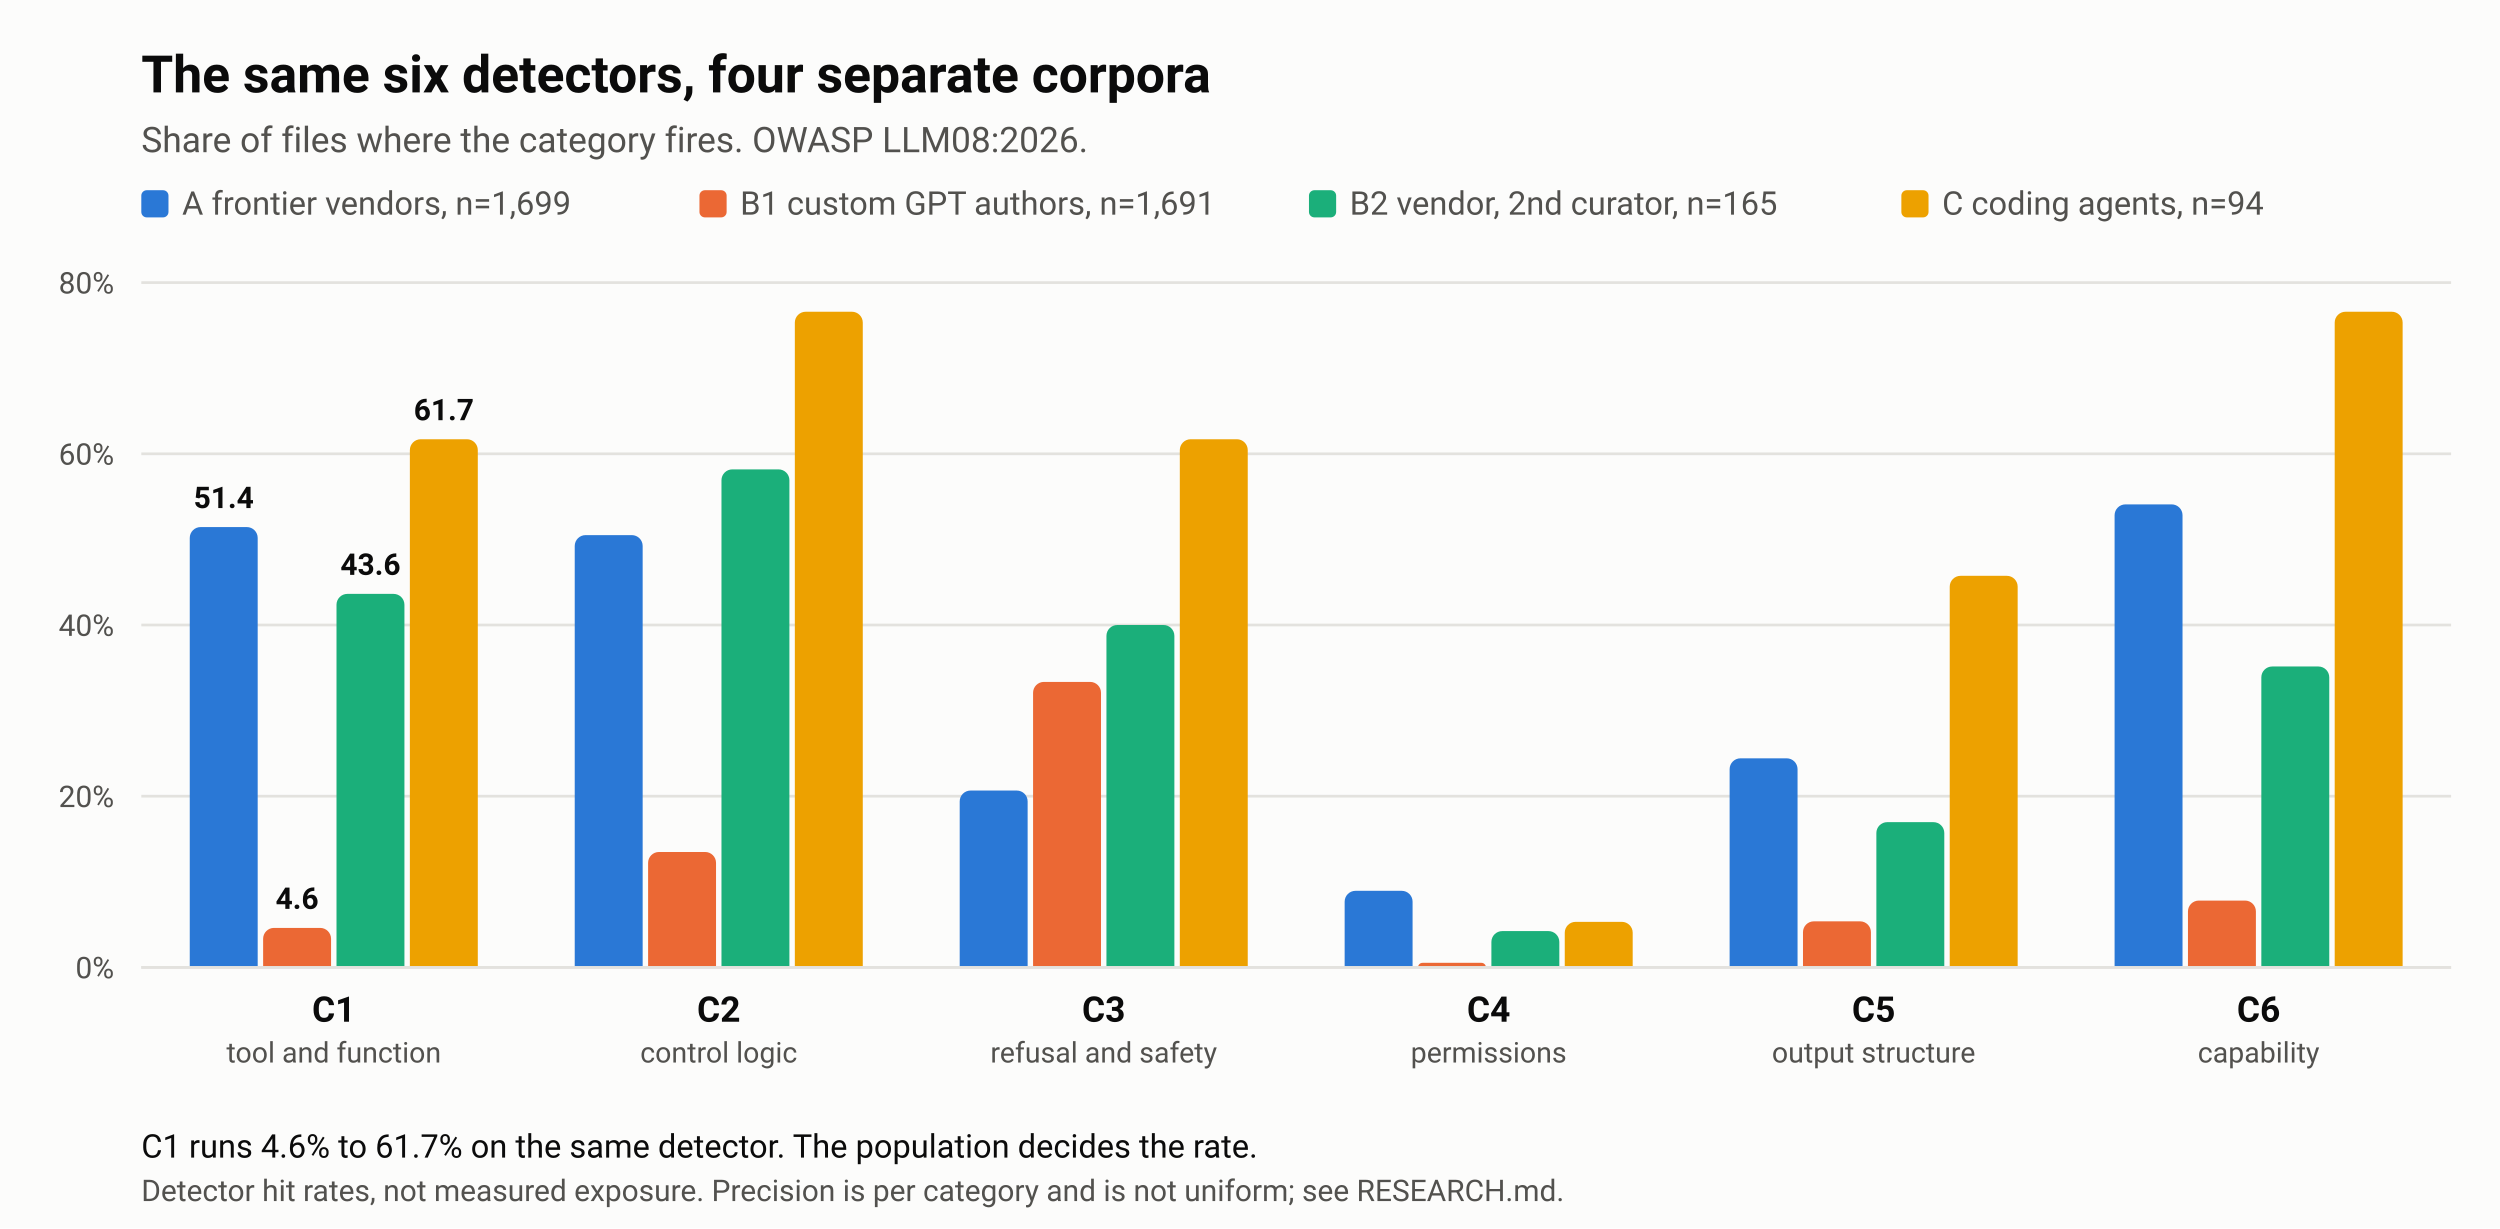
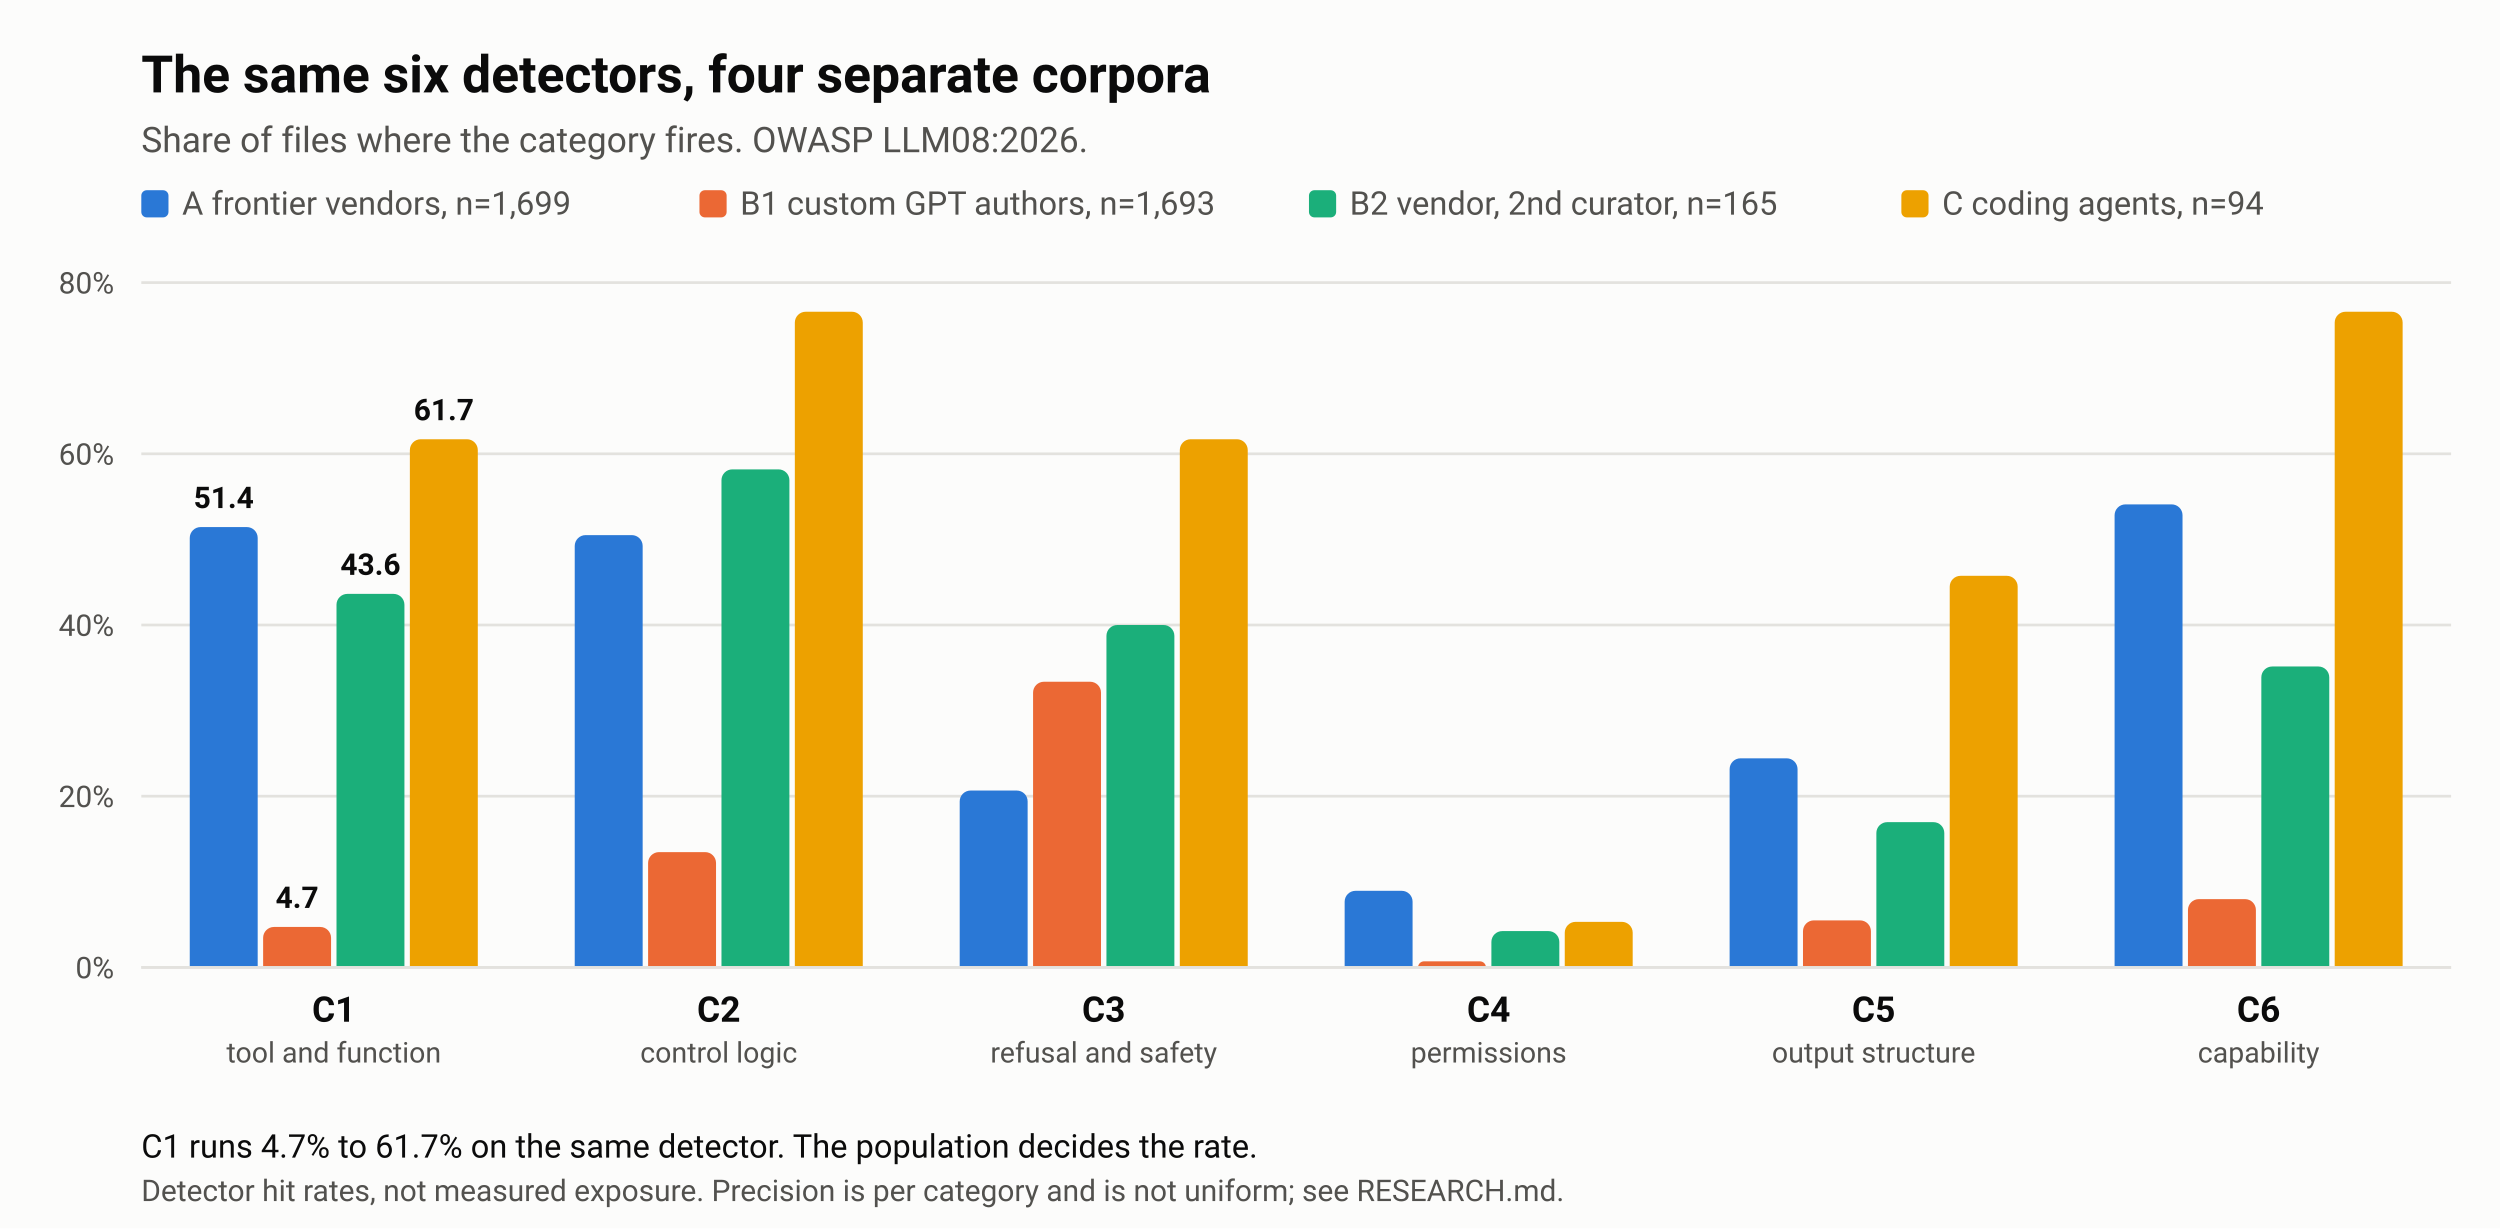
<svg xmlns="http://www.w3.org/2000/svg" width="920" height="452" viewBox="0 0 920 452" role="img" aria-label="Detector hit rates for six hidden context categories across four corpora">
  <rect width="920" height="452" fill="#fcfcfb" />
  <g font-family="system-ui, -apple-system, 'Segoe UI', Roboto, Helvetica, Arial, sans-serif">
    <text x="52" y="34" font-size="19" font-weight="600" fill="#0b0b0b">The same six detectors, four separate corpora</text>
    <text x="52" y="56" font-size="13" fill="#52514e">Share of files where the category fires. OWASP LLM08:2026.</text>
    <rect x="52" y="70" width="10" height="10" rx="2" fill="#2a78d6" />
    <text x="67" y="79" font-size="12" fill="#52514e">A  frontier vendors, n=1,699</text>
    <rect x="257.4" y="70" width="10" height="10" rx="2" fill="#eb6834" />
-     <text x="272.4" y="79" font-size="12" fill="#52514e">B1  custom GPT authors, n=1,691</text>
+     <text x="272.4" y="79" font-size="12" fill="#52514e">B1  custom GPT authors, n=1,693</text>
    <rect x="481.7" y="70" width="10" height="10" rx="2" fill="#1baf7a" />
    <text x="496.7" y="79" font-size="12" fill="#52514e">B2  vendor, 2nd curator, n=165</text>
    <rect x="699.7" y="70" width="10" height="10" rx="2" fill="#eda100" />
    <text x="714.7" y="79" font-size="12" fill="#52514e">C  coding agents, n=94</text>
    <line x1="52" y1="356.00" x2="902" y2="356.00" stroke="#e3e2de" stroke-width="1" />
    <text x="42" y="360.00" font-size="11" text-anchor="end" fill="#52514e">0%</text>
    <line x1="52" y1="293.00" x2="902" y2="293.00" stroke="#e3e2de" stroke-width="1" />
    <text x="42" y="297.00" font-size="11" text-anchor="end" fill="#52514e">20%</text>
    <line x1="52" y1="230.00" x2="902" y2="230.00" stroke="#e3e2de" stroke-width="1" />
    <text x="42" y="234.00" font-size="11" text-anchor="end" fill="#52514e">40%</text>
    <line x1="52" y1="167.00" x2="902" y2="167.00" stroke="#e3e2de" stroke-width="1" />
    <text x="42" y="171.00" font-size="11" text-anchor="end" fill="#52514e">60%</text>
    <line x1="52" y1="104.00" x2="902" y2="104.00" stroke="#e3e2de" stroke-width="1" />
    <text x="42" y="108.00" font-size="11" text-anchor="end" fill="#52514e">80%</text>
    <path d="M69.83,356.00V197.96A4.00,4.00 0 0 1 73.83,193.96H90.83A4.00,4.00 0 0 1 94.83,197.96V356.00Z" fill="#2a78d6" />
    <text x="82.33" y="186.96" font-size="11" font-weight="600" text-anchor="middle" fill="#0b0b0b">51.4</text>
-     <path d="M96.83,356.00V345.47A4.00,4.00 0 0 1 100.83,341.47H117.83A4.00,4.00 0 0 1 121.83,345.47V356.00Z" fill="#eb6834" />
-     <text x="109.33" y="334.47" font-size="11" font-weight="600" text-anchor="middle" fill="#0b0b0b">4.6</text>
+     <path d="M96.83,356.00V345.12A4.00,4.00 0 0 1 100.83,341.12H117.83A4.00,4.00 0 0 1 121.83,345.12V356.00Z" fill="#eb6834" />
+     <text x="109.33" y="334.12" font-size="11" font-weight="600" text-anchor="middle" fill="#0b0b0b">4.7</text>
    <path d="M123.83,356.00V222.55A4.00,4.00 0 0 1 127.83,218.55H144.83A4.00,4.00 0 0 1 148.83,222.55V356.00Z" fill="#1baf7a" />
    <text x="136.33" y="211.55" font-size="11" font-weight="600" text-anchor="middle" fill="#0b0b0b">43.6</text>
    <path d="M150.83,356.00V165.64A4.00,4.00 0 0 1 154.83,161.64H171.83A4.00,4.00 0 0 1 175.83,165.64V356.00Z" fill="#eda100" />
    <text x="163.33" y="154.64" font-size="11" font-weight="600" text-anchor="middle" fill="#0b0b0b">61.7</text>
    <text x="122.83" y="376" font-size="13" font-weight="600" text-anchor="middle" fill="#0b0b0b">C1</text>
    <text x="122.83" y="391" font-size="10.5" text-anchor="middle" fill="#52514e">tool and function</text>
    <path d="M211.50,356.00V200.92A4.00,4.00 0 0 1 215.50,196.92H232.50A4.00,4.00 0 0 1 236.50,200.92V356.00Z" fill="#2a78d6" />
-     <path d="M238.50,356.00V317.53A4.00,4.00 0 0 1 242.50,313.53H259.50A4.00,4.00 0 0 1 263.50,317.53V356.00Z" fill="#eb6834" />
+     <path d="M238.50,356.00V317.58A4.00,4.00 0 0 1 242.50,313.58H259.50A4.00,4.00 0 0 1 263.50,317.58V356.00Z" fill="#eb6834" />
    <path d="M265.50,356.00V176.73A4.00,4.00 0 0 1 269.50,172.73H286.50A4.00,4.00 0 0 1 290.50,176.73V356.00Z" fill="#1baf7a" />
    <path d="M292.50,356.00V118.72A4.00,4.00 0 0 1 296.50,114.72H313.50A4.00,4.00 0 0 1 317.50,118.72V356.00Z" fill="#eda100" />
    <text x="264.50" y="376" font-size="13" font-weight="600" text-anchor="middle" fill="#0b0b0b">C2</text>
    <text x="264.50" y="391" font-size="10.5" text-anchor="middle" fill="#52514e">control logic</text>
    <path d="M353.17,356.00V294.92A4.00,4.00 0 0 1 357.17,290.92H374.17A4.00,4.00 0 0 1 378.17,294.92V356.00Z" fill="#2a78d6" />
-     <path d="M380.17,356.00V254.94A4.00,4.00 0 0 1 384.17,250.94H401.17A4.00,4.00 0 0 1 405.17,254.94V356.00Z" fill="#eb6834" />
+     <path d="M380.17,356.00V254.88A4.00,4.00 0 0 1 384.17,250.88H401.17A4.00,4.00 0 0 1 405.17,254.88V356.00Z" fill="#eb6834" />
    <path d="M407.17,356.00V234.00A4.00,4.00 0 0 1 411.17,230.00H428.17A4.00,4.00 0 0 1 432.17,234.00V356.00Z" fill="#1baf7a" />
    <path d="M434.17,356.00V165.64A4.00,4.00 0 0 1 438.17,161.64H455.17A4.00,4.00 0 0 1 459.17,165.64V356.00Z" fill="#eda100" />
    <text x="406.17" y="376" font-size="13" font-weight="600" text-anchor="middle" fill="#0b0b0b">C3</text>
    <text x="406.17" y="391" font-size="10.5" text-anchor="middle" fill="#52514e">refusal and safety</text>
    <path d="M494.83,356.00V331.82A4.00,4.00 0 0 1 498.83,327.82H515.83A4.00,4.00 0 0 1 519.83,331.82V356.00Z" fill="#2a78d6" />
-     <path d="M521.83,356.00V356.00A1.68,1.68 0 0 1 523.51,354.32H545.16A1.68,1.68 0 0 1 546.83,356.00V356.00Z" fill="#eb6834" />
+     <path d="M521.83,356.00V356.00A2.23,2.23 0 0 1 524.07,353.77H544.60A2.23,2.23 0 0 1 546.83,356.00V356.00Z" fill="#eb6834" />
    <path d="M548.83,356.00V346.64A4.00,4.00 0 0 1 552.83,342.64H569.83A4.00,4.00 0 0 1 573.83,346.64V356.00Z" fill="#1baf7a" />
    <path d="M575.83,356.00V343.24A4.00,4.00 0 0 1 579.83,339.24H596.83A4.00,4.00 0 0 1 600.83,343.24V356.00Z" fill="#eda100" />
    <text x="547.83" y="376" font-size="13" font-weight="600" text-anchor="middle" fill="#0b0b0b">C4</text>
    <text x="547.83" y="391" font-size="10.5" text-anchor="middle" fill="#52514e">permissions</text>
    <path d="M636.50,356.00V283.06A4.00,4.00 0 0 1 640.50,279.06H657.50A4.00,4.00 0 0 1 661.50,283.06V356.00Z" fill="#2a78d6" />
-     <path d="M663.50,356.00V343.05A4.00,4.00 0 0 1 667.50,339.05H684.50A4.00,4.00 0 0 1 688.50,343.05V356.00Z" fill="#eb6834" />
+     <path d="M663.50,356.00V342.70A4.00,4.00 0 0 1 667.50,338.70H684.50A4.00,4.00 0 0 1 688.50,342.70V356.00Z" fill="#eb6834" />
    <path d="M690.50,356.00V306.55A4.00,4.00 0 0 1 694.50,302.55H711.50A4.00,4.00 0 0 1 715.50,306.55V356.00Z" fill="#1baf7a" />
    <path d="M717.50,356.00V215.90A4.00,4.00 0 0 1 721.50,211.90H738.50A4.00,4.00 0 0 1 742.50,215.90V356.00Z" fill="#eda100" />
    <text x="689.50" y="376" font-size="13" font-weight="600" text-anchor="middle" fill="#0b0b0b">C5</text>
    <text x="689.50" y="391" font-size="10.5" text-anchor="middle" fill="#52514e">output structure</text>
    <path d="M778.17,356.00V189.61A4.00,4.00 0 0 1 782.17,185.61H799.17A4.00,4.00 0 0 1 803.17,189.61V356.00Z" fill="#2a78d6" />
-     <path d="M805.17,356.00V335.41A4.00,4.00 0 0 1 809.17,331.41H826.17A4.00,4.00 0 0 1 830.17,335.41V356.00Z" fill="#eb6834" />
+     <path d="M805.17,356.00V334.88A4.00,4.00 0 0 1 809.17,330.88H826.17A4.00,4.00 0 0 1 830.17,334.88V356.00Z" fill="#eb6834" />
    <path d="M832.17,356.00V249.27A4.00,4.00 0 0 1 836.17,245.27H853.17A4.00,4.00 0 0 1 857.17,249.27V356.00Z" fill="#1baf7a" />
    <path d="M859.17,356.00V118.72A4.00,4.00 0 0 1 863.17,114.72H880.17A4.00,4.00 0 0 1 884.17,118.72V356.00Z" fill="#eda100" />
    <text x="831.17" y="376" font-size="13" font-weight="600" text-anchor="middle" fill="#0b0b0b">C6</text>
    <text x="831.17" y="391" font-size="10.5" text-anchor="middle" fill="#52514e">capability</text>
    <line x1="52" y1="356" x2="902" y2="356" stroke="#e3e2de" stroke-width="1" />
-     <text x="52" y="426" font-size="12" fill="#0b0b0b">C1 runs 4.6% to 61.7% on the same detector. The population decides the rate.</text>
+     <text x="52" y="426" font-size="12" fill="#0b0b0b">C1 runs 4.7% to 61.7% on the same detector. The population decides the rate.</text>
    <text x="52" y="442" font-size="11" fill="#52514e">Detector hit rates, not measured exposure. Precision is per category and is not uniform; see RESEARCH.md.</text>
  </g>
</svg>
